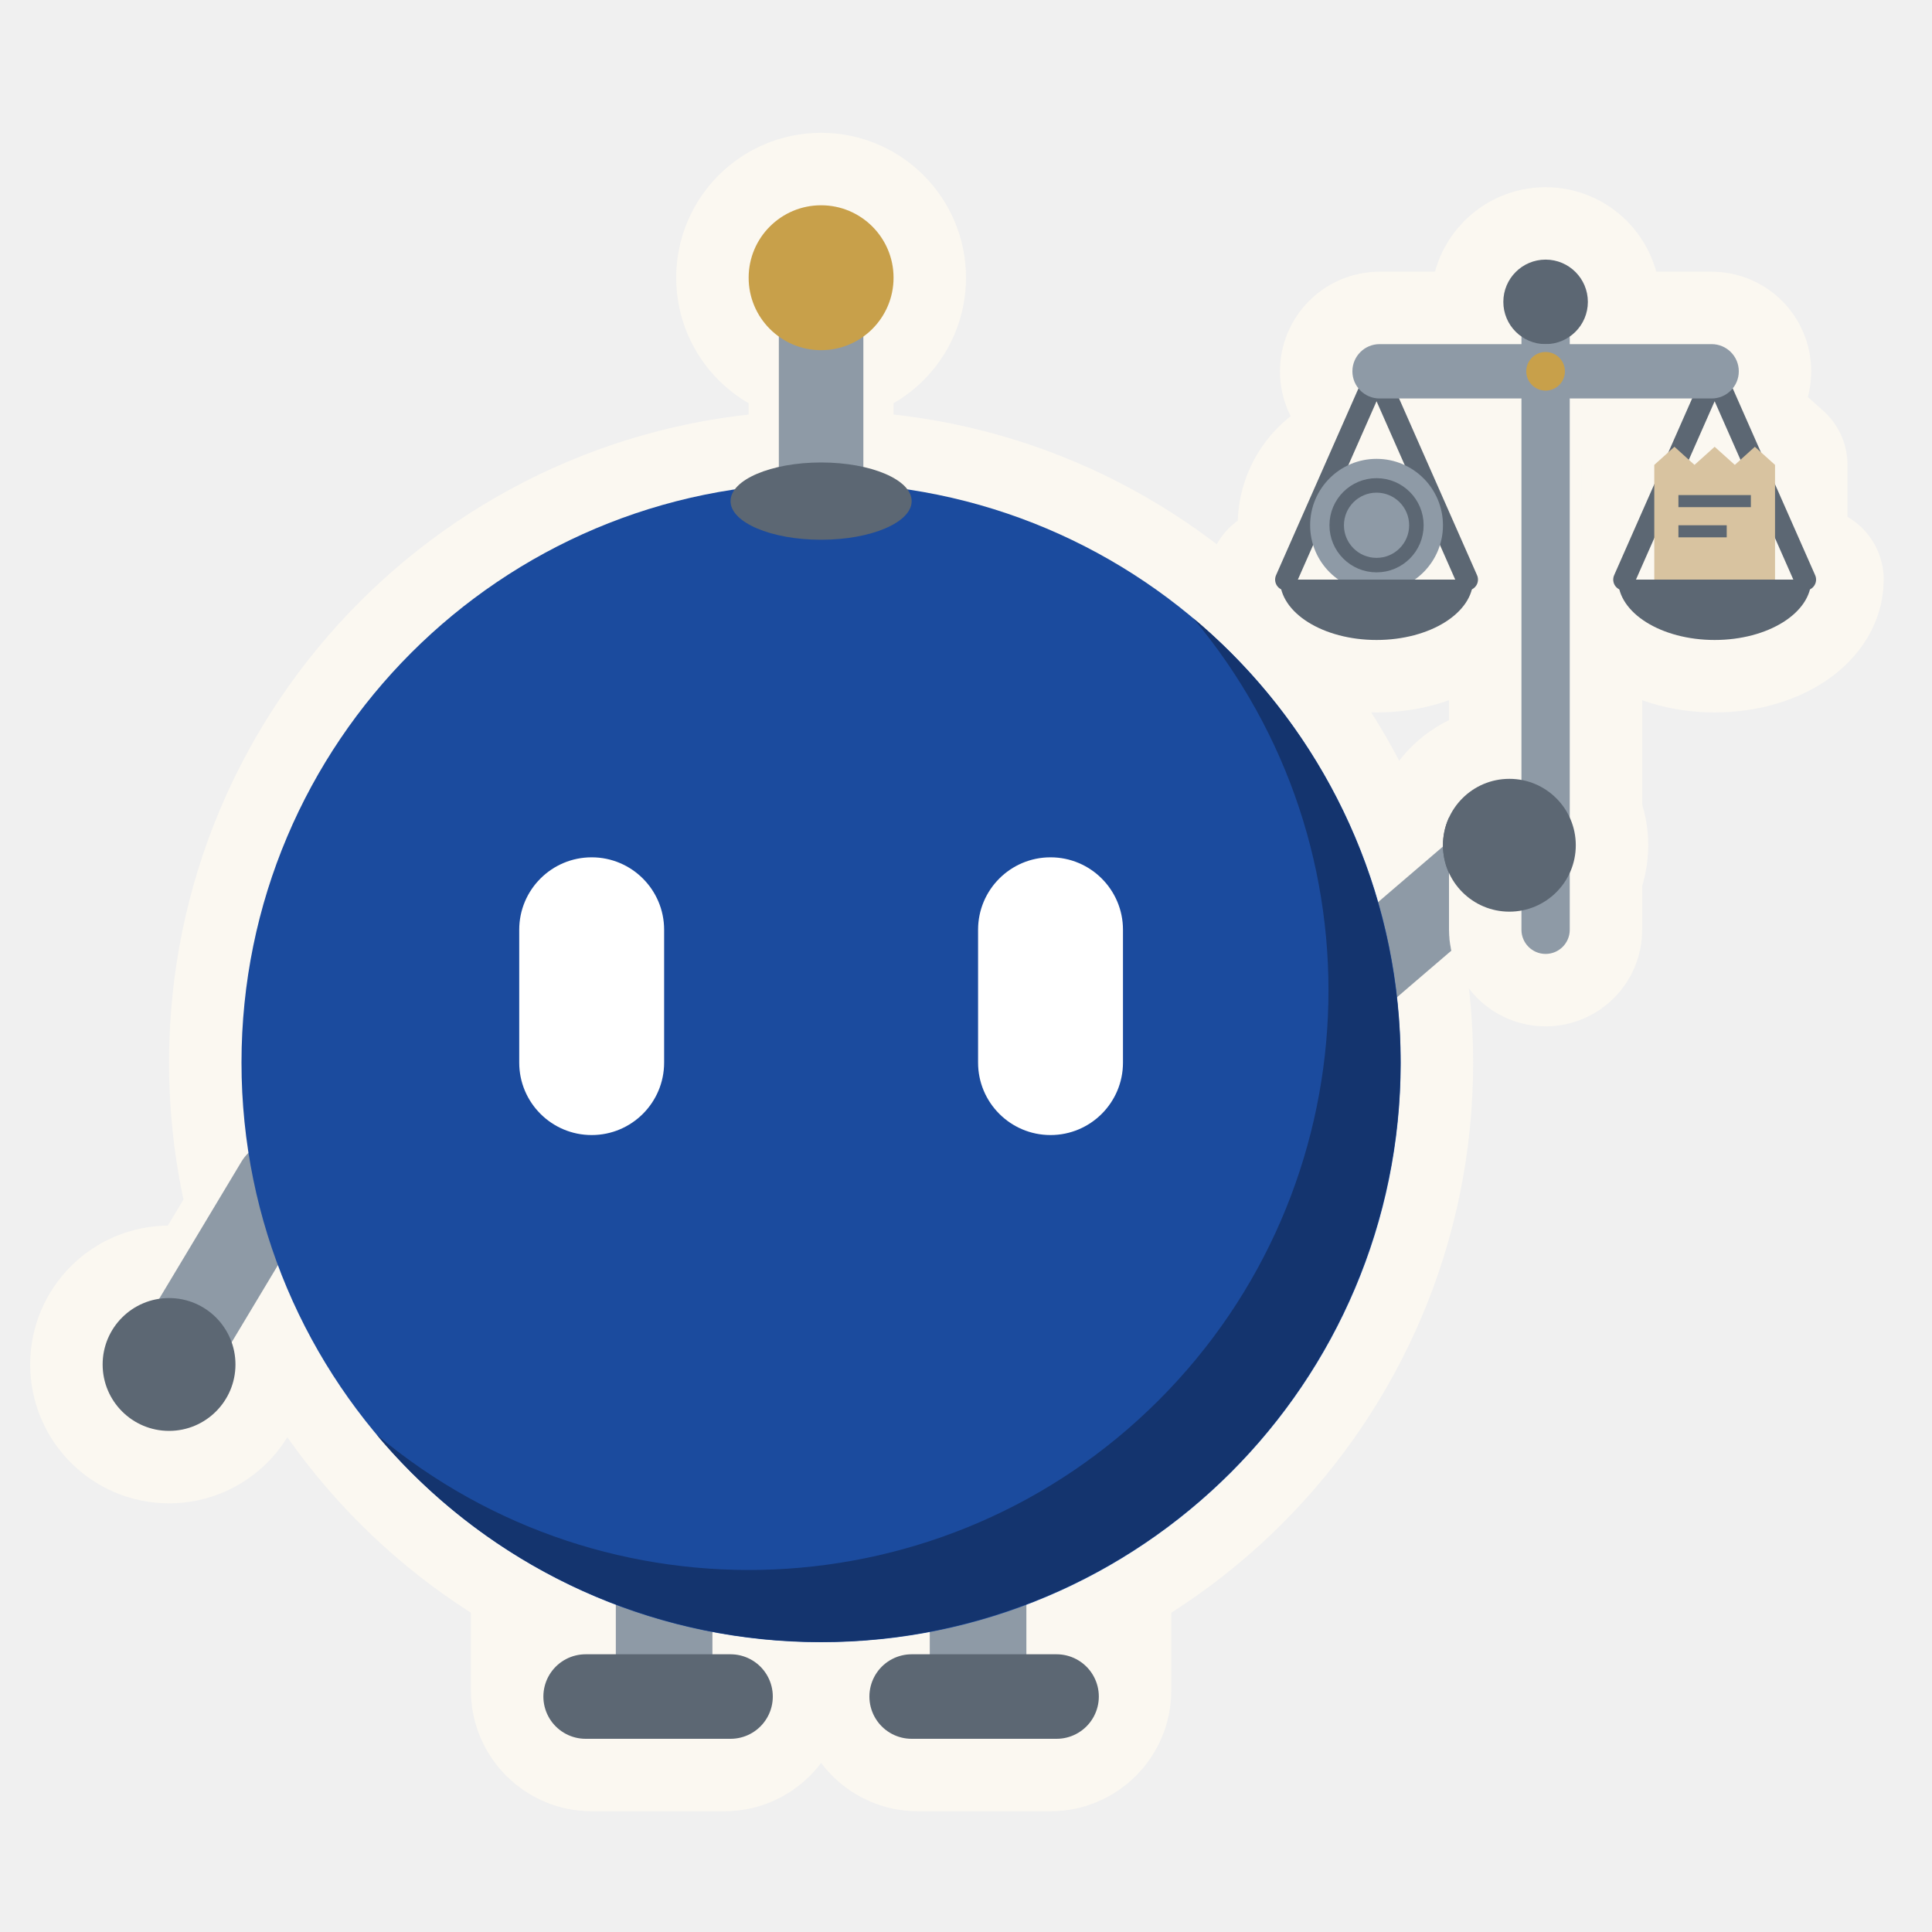
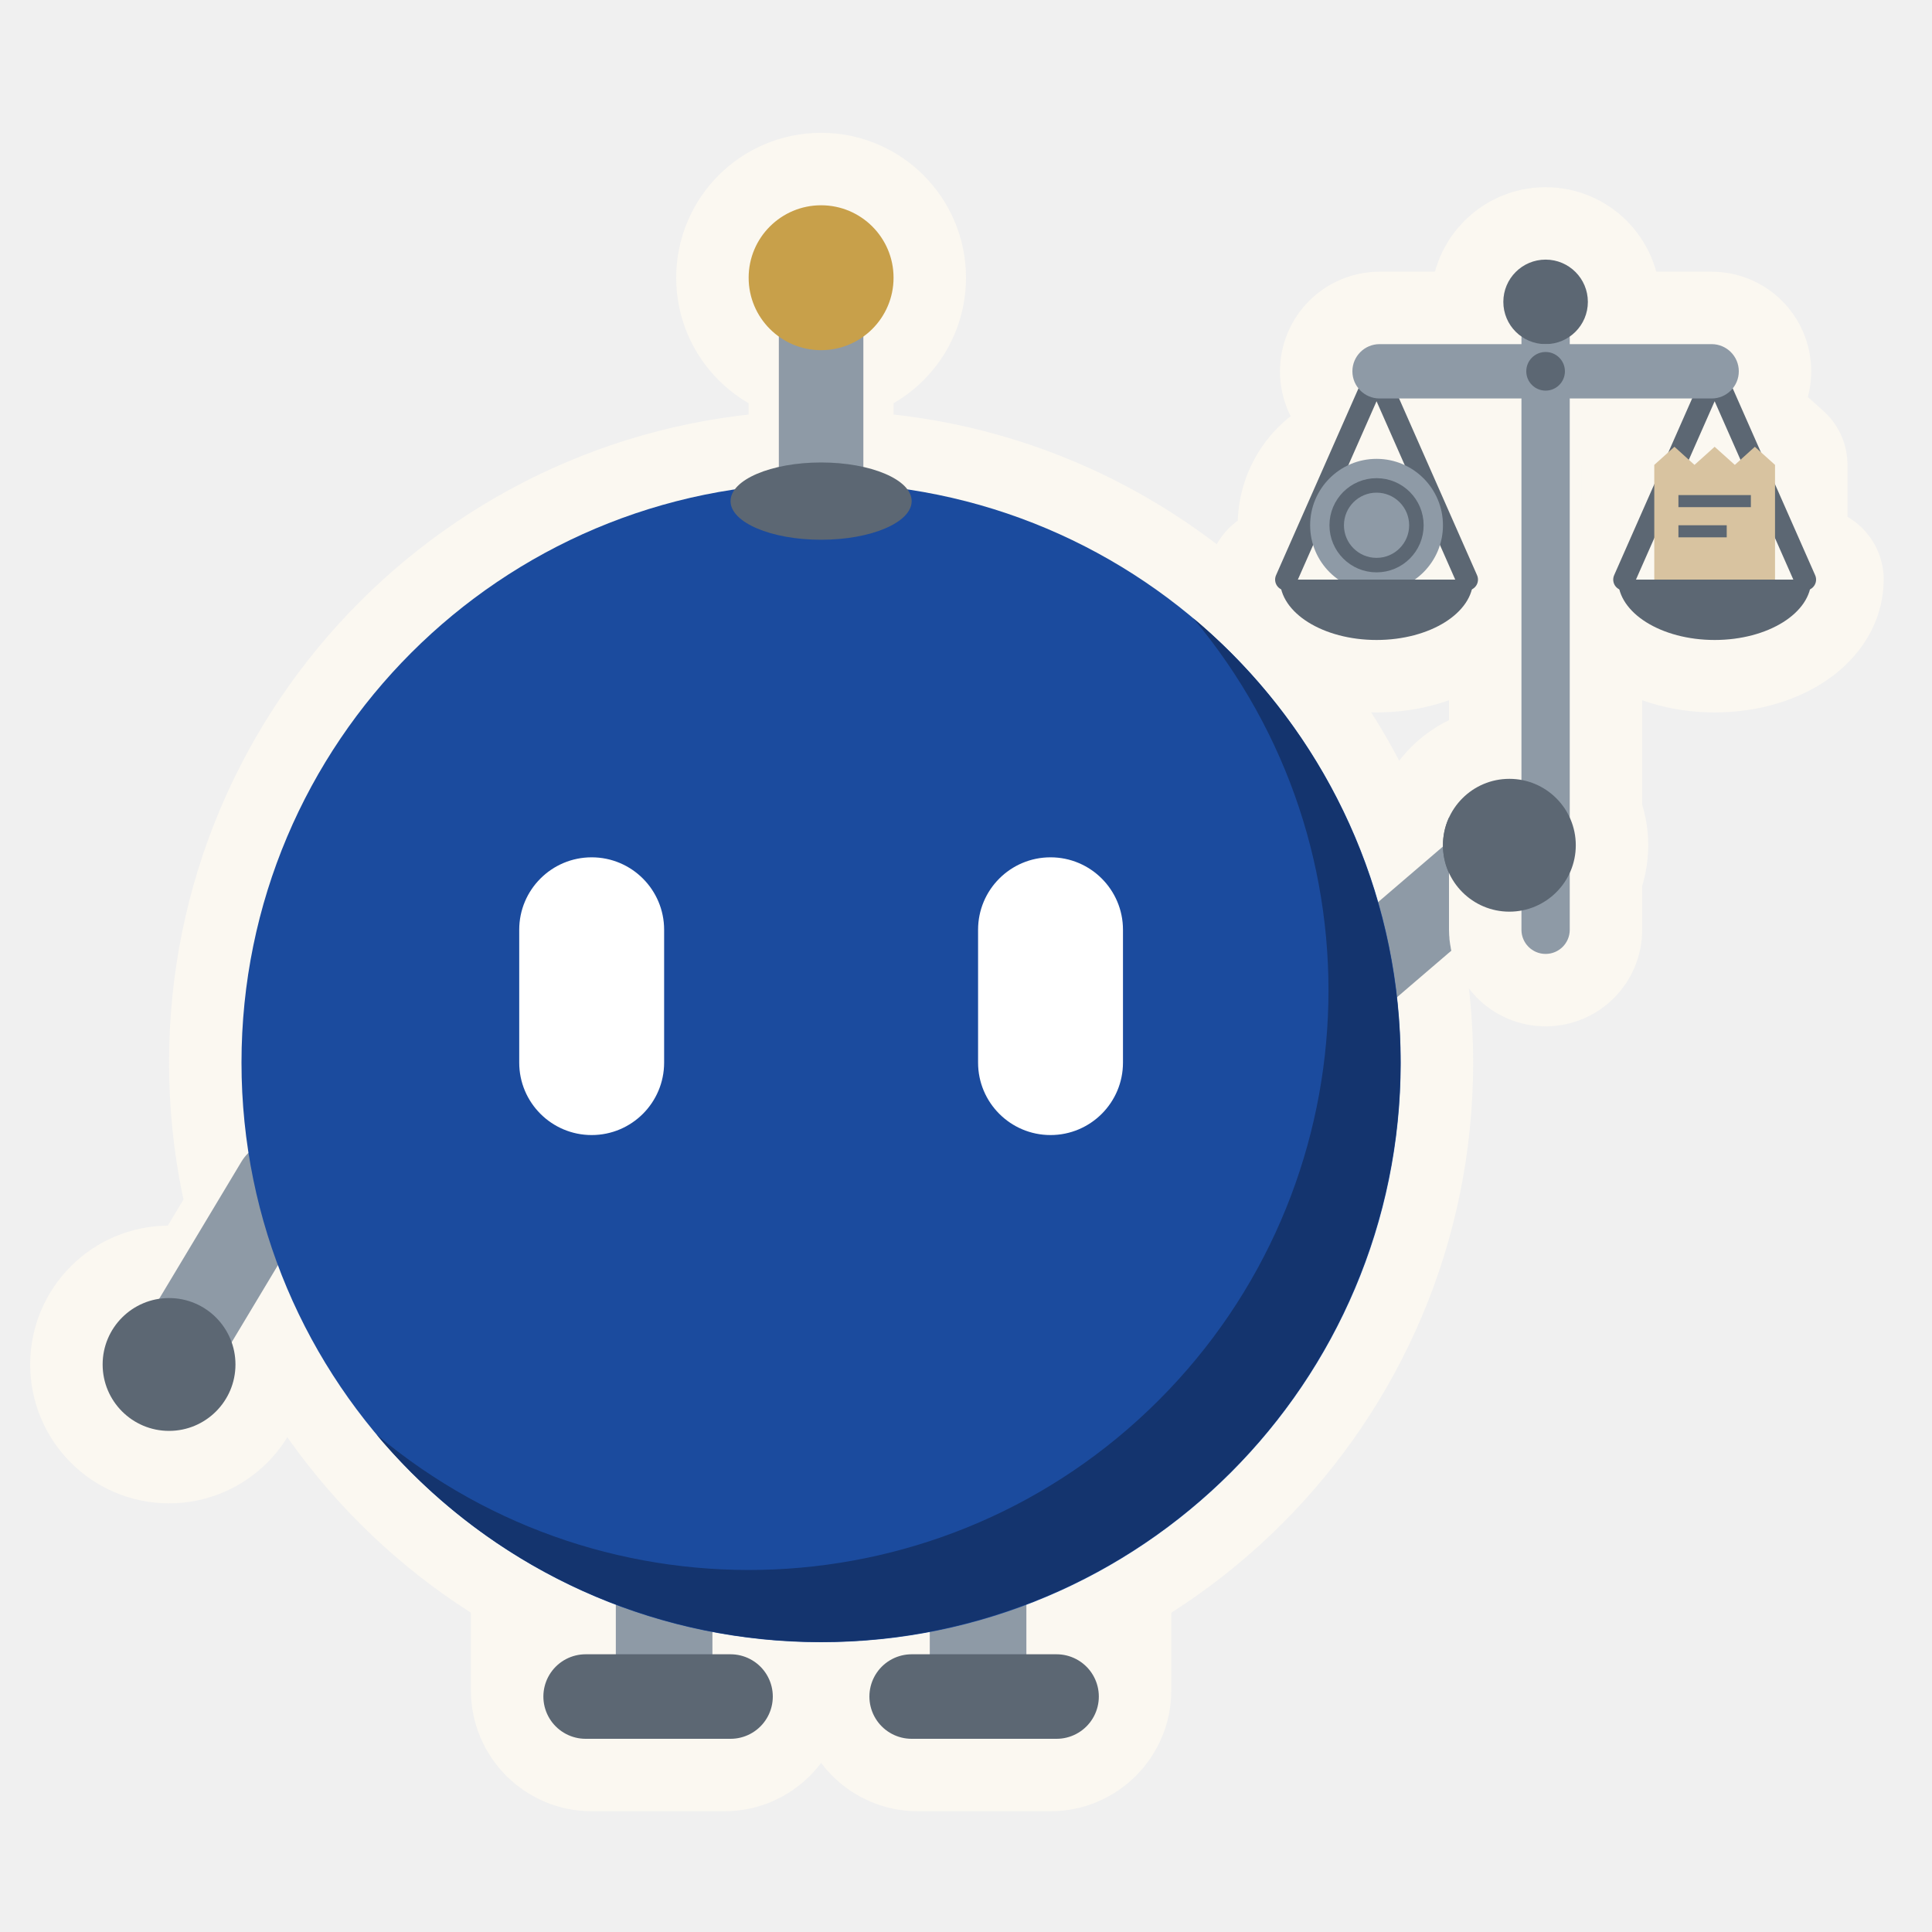
<svg xmlns="http://www.w3.org/2000/svg" viewBox="0 0 160 160" width="160" height="160" role="img">
  <style>
  /* An img-embedded SVG gets a viewport equal to its rendered box, so this
     matches the data-size="sm" bucket (48px and under) that module.css
     names. Served as image/svg+xml it is parsed as strict XML, so this stays
     in CDATA and free of raw angle brackets. */
  @media (max-width: 48px) { .detail { display: none; } }
</style>
  <g transform="translate(8 12)">
    <g fill="#FBF8F1" stroke="#FBF8F1" stroke-width="12" stroke-linejoin="round" stroke-linecap="round">
      <circle cx="60" cy="76" r="48" />
      <path d="M60 30V11" fill="none" />
      <circle cx="60" cy="11" r="6" />
      <path d="M15 86L6 101M103 70L117 58" fill="none" />
      <circle cx="6" cy="101" r="5.5" />
      <circle cx="117" cy="58" r="5.5" />
      <rect x="37" y="112" width="19" height="20" rx="4" />
      <rect x="64" y="112" width="19" height="20" rx="4" />
    </g>
    <path d="M15 86L6 101M103 70L117 58" stroke="#8E9AA6" stroke-width="7" stroke-linecap="round" />
    <circle cx="6" cy="101" r="5.5" fill="#5C6773" />
    <circle cx="117" cy="58" r="5.5" fill="#5C6773" />
    <path d="M47 112v16M73 112v16" stroke="#8E9AA6" stroke-width="8" />
    <path d="M40.5 128.5h12M67.5 128.5h12" stroke="#5C6773" stroke-width="7" stroke-linecap="round" />
    <path d="M60 29V14" stroke="#8E9AA6" stroke-width="7" stroke-linecap="round" />
    <circle cx="60" cy="11" r="6" fill="#C8A04A" />
    <circle cx="60" cy="76" r="48" fill="#1B4B9E" />
    <path d="M90.81 39.19A48 48 0 1 1 23.19 106.81A48 48 0 0 0 90.81 39.19Z" fill="#14346E" />
    <g class="detail">
      <ellipse cx="60" cy="29.5" rx="7.5" ry="3.2" fill="#5C6773" />
    </g>
    <g fill="#FFFFFF">
      <rect x="35" y="59" width="12" height="23" rx="6" />
      <rect x="73" y="59" width="12" height="23" rx="6" />
    </g>
    <g fill="#FBF8F1" stroke="#FBF8F1" stroke-width="12" stroke-linejoin="round" stroke-linecap="round">
      <rect x="118" y="14" width="4" height="53" rx="2" />
      <circle cx="120" cy="13" r="3.5" />
      <rect x="104" y="16.5" width="32" height="4.5" rx="2.25" />
      <circle cx="106" cy="31.5" r="5.5" />
      <path d="M129 37V26.5L130.67 25L132.33 26.5L134 25L135.67 26.5L137.33 25L139 26.5V37ZM98 36H114A8 5 0 0 1 98 36ZM126 36H142A8 5 0 0 1 126 36Z" />
    </g>
    <path d="M106 19L98.5 36M106 19L113.5 36M134 19L126.5 36M134 19L141.5 36" stroke="#5C6773" stroke-width="1.8" stroke-linecap="round" />
    <rect x="118" y="14" width="4" height="53" rx="2" fill="#8E9AA6" />
    <circle cx="120" cy="13" r="3.5" fill="#5C6773" />
    <rect x="104" y="16.5" width="32" height="4.5" rx="2.25" fill="#8E9AA6" />
    <g class="detail">
-       <circle cx="120" cy="18.75" r="1.6" fill="#C8A04A" />
+       <circle cx="120" cy="18.75" r="1.6" fill="#5C6773" />
    </g>
    <circle cx="106" cy="31.5" r="5.5" fill="#8E9AA6" />
    <path d="M129 37V26.5L130.67 25L132.33 26.5L134 25L135.67 26.5L137.33 25L139 26.5V37Z" fill="#D8C3A0" />
    <g class="detail">
      <circle cx="106" cy="31.5" r="3.3" fill="none" stroke="#5C6773" stroke-width="1.2" />
      <path d="M131 29.5h6M131 32h4" stroke="#5C6773" stroke-width="1" />
    </g>
    <path d="M98 36H114A8 5 0 0 1 98 36ZM126 36H142A8 5 0 0 1 126 36Z" fill="#5C6773" />
    <circle cx="117" cy="58" r="5.5" fill="#5C6773" />
  </g>
</svg>
